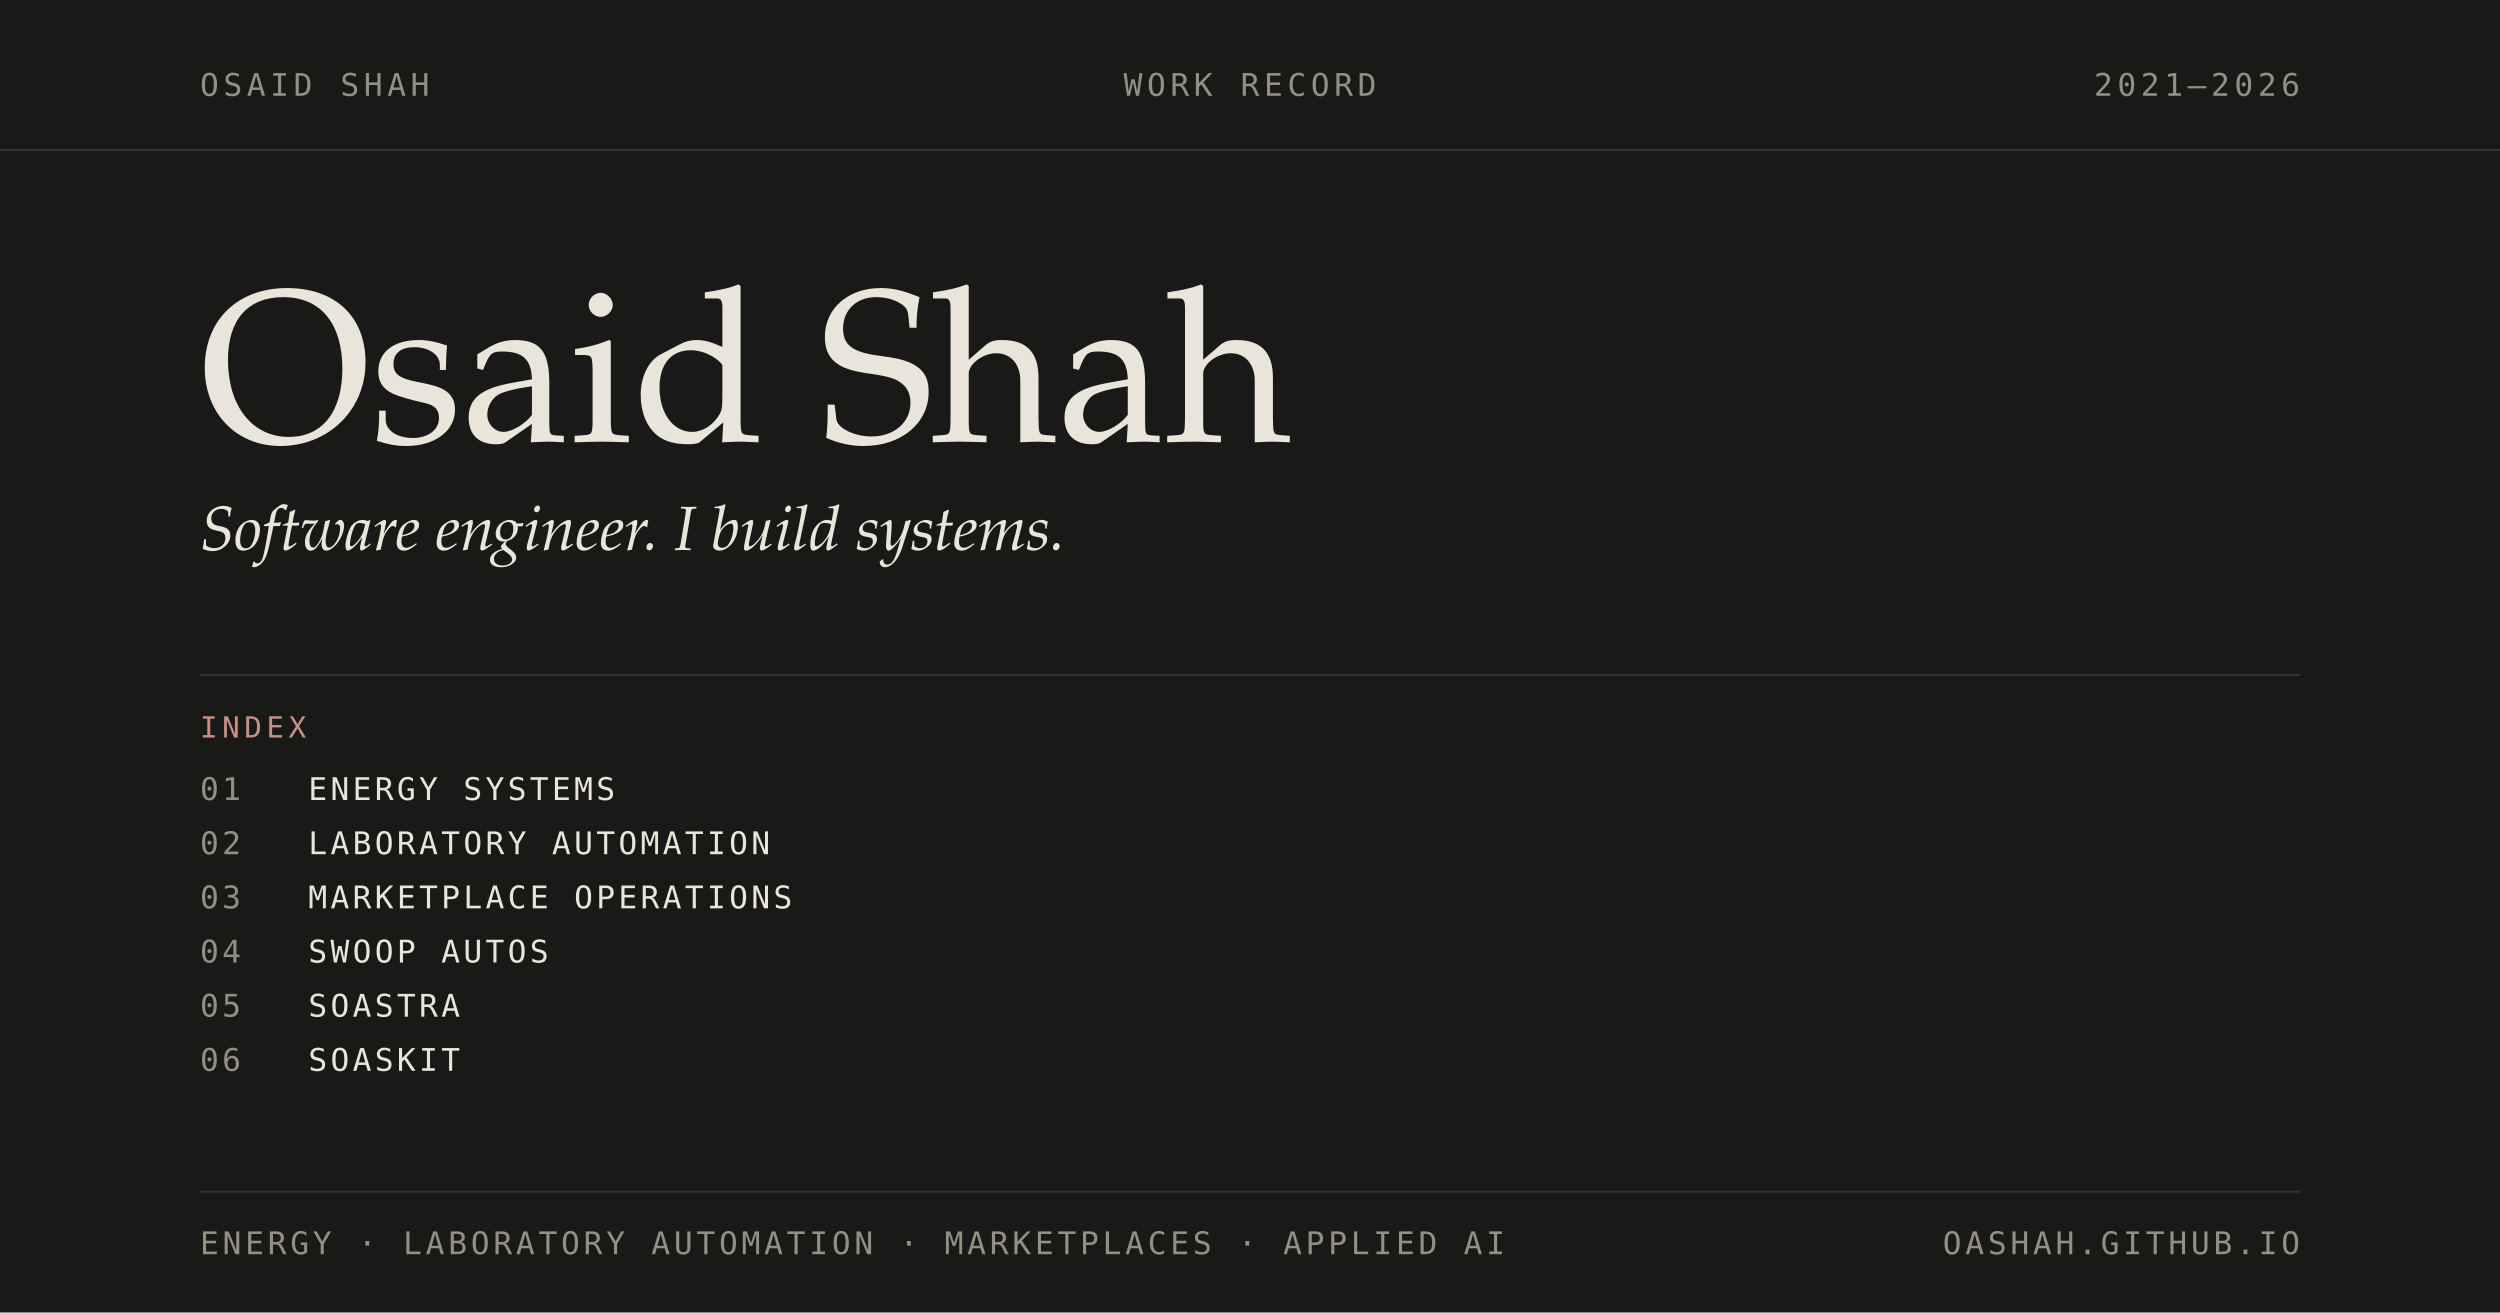
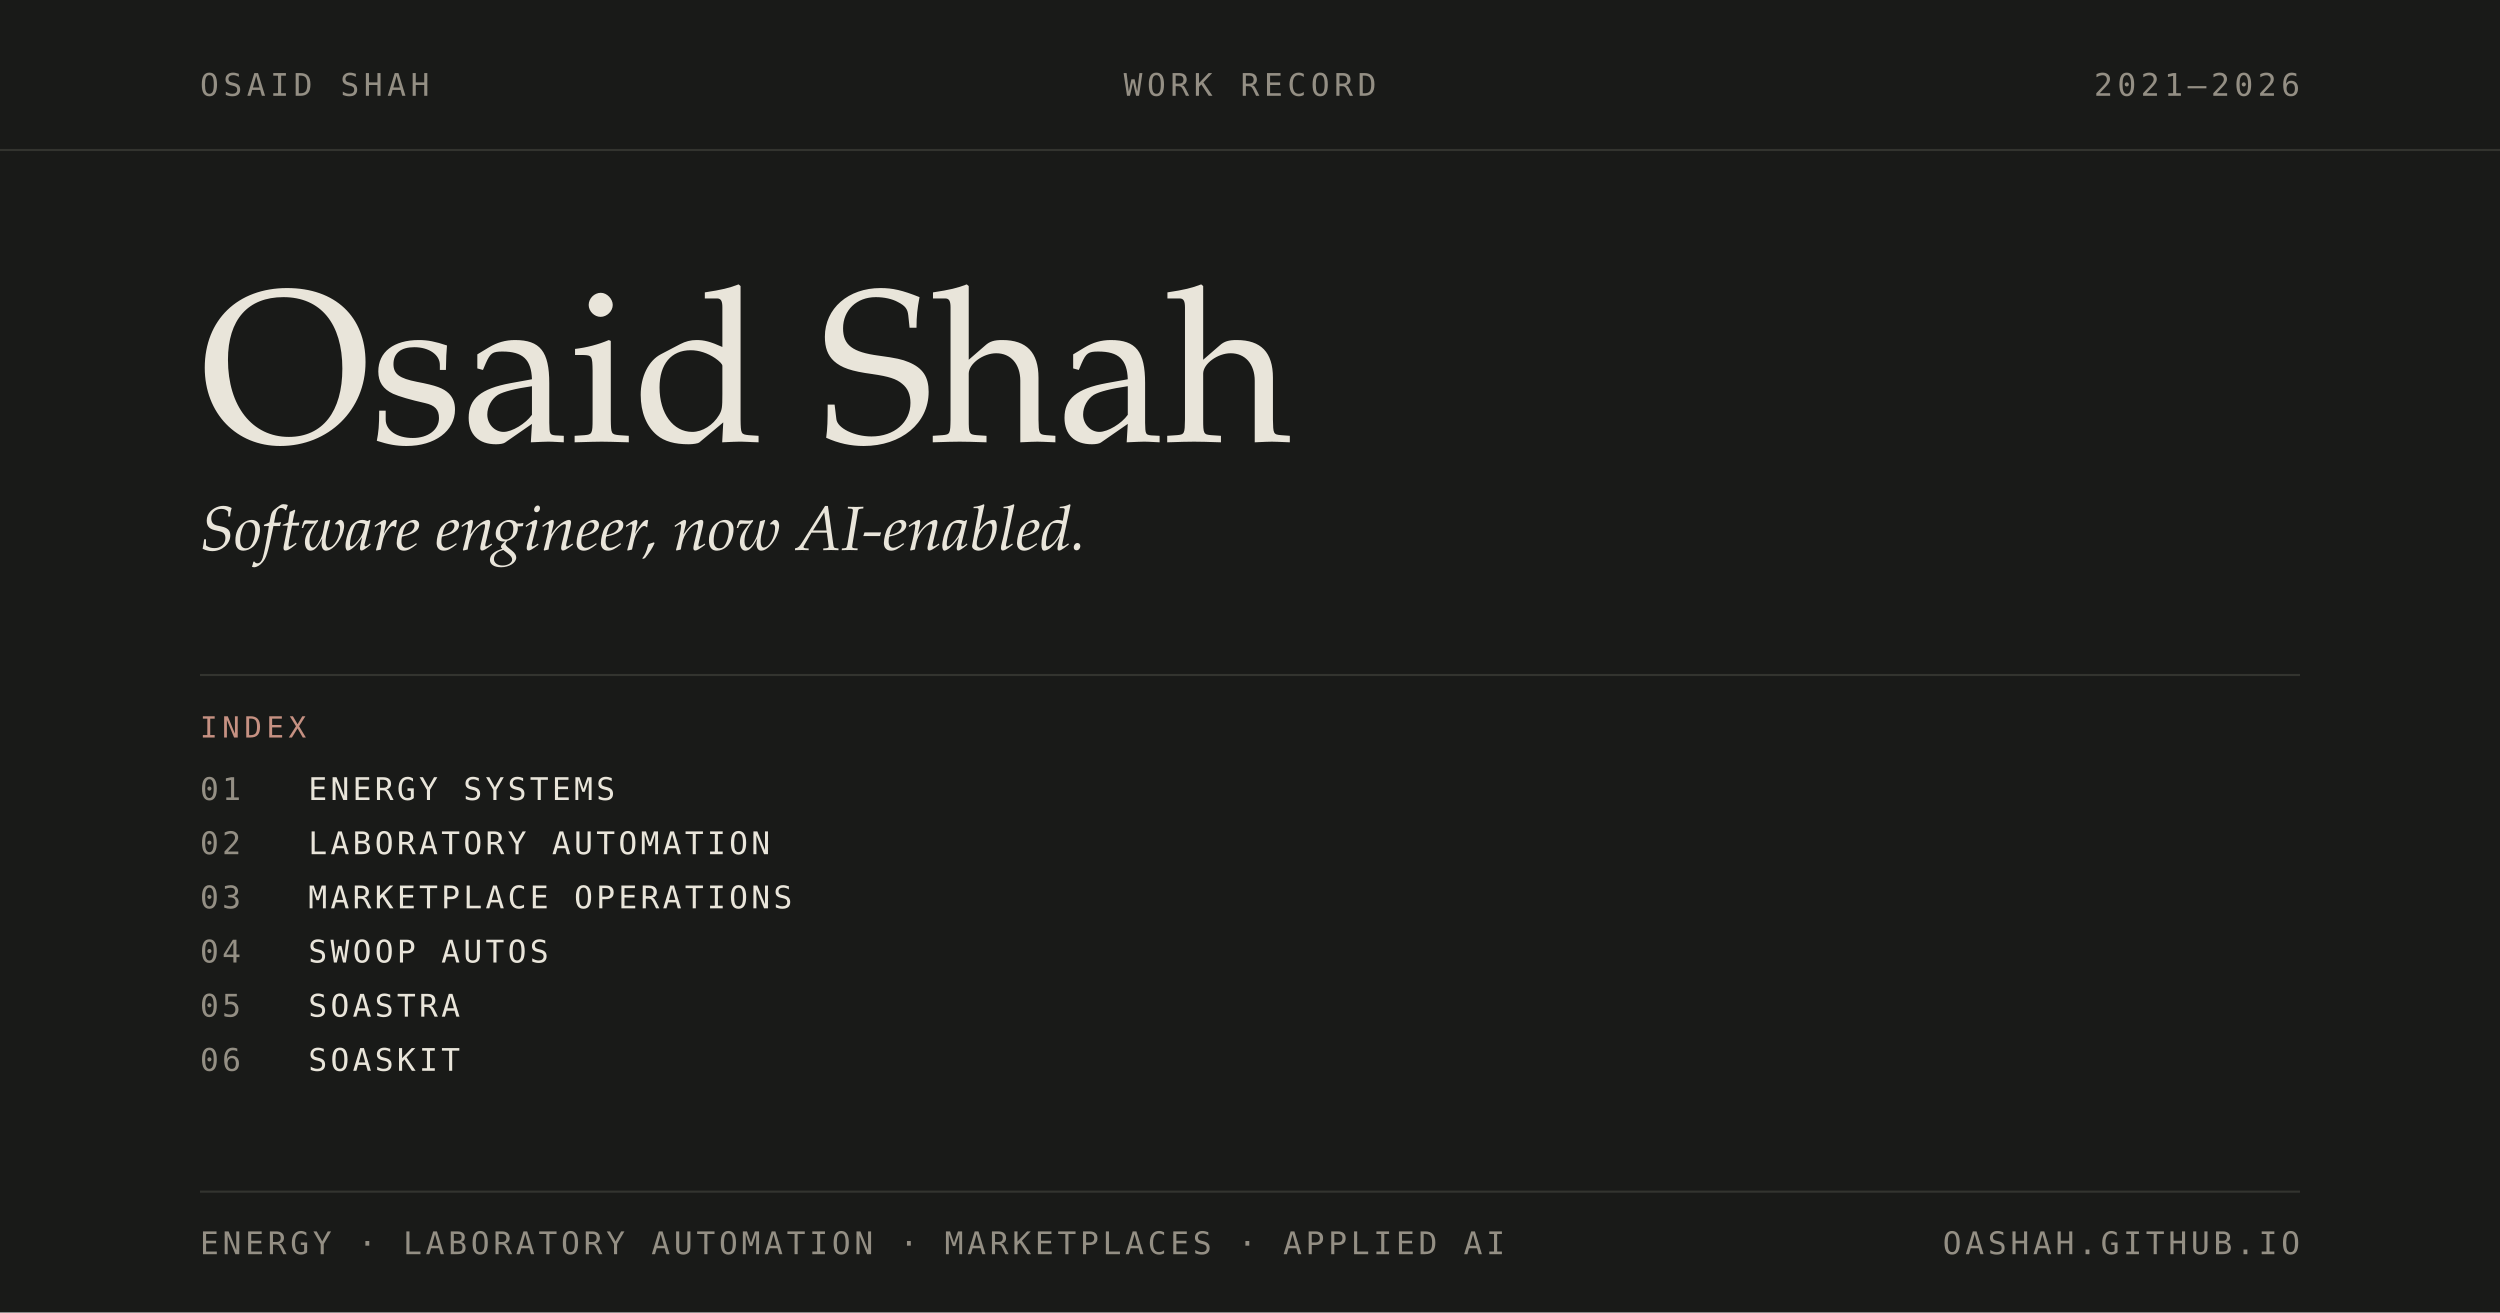
<svg xmlns="http://www.w3.org/2000/svg" width="1200" height="630" viewBox="0 0 1200 630">
  <rect width="1200" height="630" fill="#191A18" />
  <line x1="0" y1="72" x2="1200" y2="72" stroke="#33342F" stroke-width="1" />
  <text x="96" y="46" font-family="'IBM Plex Mono', Menlo, 'DejaVu Sans Mono', monospace" font-size="15" letter-spacing="2.2" fill="#948F84">OSAID SHAH</text>
  <text x="600" y="46" text-anchor="middle" font-family="'IBM Plex Mono', Menlo, 'DejaVu Sans Mono', monospace" font-size="15" letter-spacing="2.2" fill="#948F84">WORK RECORD</text>
  <text x="1104" y="46" text-anchor="end" font-family="'IBM Plex Mono', Menlo, 'DejaVu Sans Mono', monospace" font-size="15" letter-spacing="2.2" fill="#948F84">2021—2026</text>
  <text x="96" y="212" font-family="Spectral, Palatino, 'Iowan Old Style', Georgia, serif" font-size="104" fill="#E9E5DA">Osaid Shah</text>
-   <text x="96" y="264" font-family="Spectral, Palatino, 'Iowan Old Style', Georgia, serif" font-size="30" font-style="italic" fill="#E9E5DA">Software engineer. I build systems.</text>
+   <text x="96" y="264" font-family="Spectral, Palatino, 'Iowan Old Style', Georgia, serif" font-size="30" font-style="italic" fill="#E9E5DA">Software engineer, now AI-enabled.</text>
  <line x1="96" y1="324" x2="1104" y2="324" stroke="#33342F" stroke-width="1" />
  <text x="96" y="354" font-family="'IBM Plex Mono', Menlo, 'DejaVu Sans Mono', monospace" font-size="14" letter-spacing="2.2" fill="#C69182">INDEX</text>
  <text x="96" y="384" font-family="'IBM Plex Mono', Menlo, 'DejaVu Sans Mono', monospace" font-size="15" letter-spacing="1.6" fill="#948F84">01</text>
  <text x="148" y="384" font-family="'IBM Plex Mono', Menlo, 'DejaVu Sans Mono', monospace" font-size="15" letter-spacing="1.6" fill="#E9E5DA">ENERGY SYSTEMS</text>
  <text x="96" y="410" font-family="'IBM Plex Mono', Menlo, 'DejaVu Sans Mono', monospace" font-size="15" letter-spacing="1.6" fill="#948F84">02</text>
  <text x="148" y="410" font-family="'IBM Plex Mono', Menlo, 'DejaVu Sans Mono', monospace" font-size="15" letter-spacing="1.6" fill="#E9E5DA">LABORATORY AUTOMATION</text>
  <text x="96" y="436" font-family="'IBM Plex Mono', Menlo, 'DejaVu Sans Mono', monospace" font-size="15" letter-spacing="1.6" fill="#948F84">03</text>
  <text x="148" y="436" font-family="'IBM Plex Mono', Menlo, 'DejaVu Sans Mono', monospace" font-size="15" letter-spacing="1.6" fill="#E9E5DA">MARKETPLACE OPERATIONS</text>
  <text x="96" y="462" font-family="'IBM Plex Mono', Menlo, 'DejaVu Sans Mono', monospace" font-size="15" letter-spacing="1.6" fill="#948F84">04</text>
  <text x="148" y="462" font-family="'IBM Plex Mono', Menlo, 'DejaVu Sans Mono', monospace" font-size="15" letter-spacing="1.6" fill="#E9E5DA">SWOOP AUTOS</text>
  <text x="96" y="488" font-family="'IBM Plex Mono', Menlo, 'DejaVu Sans Mono', monospace" font-size="15" letter-spacing="1.6" fill="#948F84">05</text>
  <text x="148" y="488" font-family="'IBM Plex Mono', Menlo, 'DejaVu Sans Mono', monospace" font-size="15" letter-spacing="1.6" fill="#E9E5DA">SOASTRA</text>
  <text x="96" y="514" font-family="'IBM Plex Mono', Menlo, 'DejaVu Sans Mono', monospace" font-size="15" letter-spacing="1.6" fill="#948F84">06</text>
  <text x="148" y="514" font-family="'IBM Plex Mono', Menlo, 'DejaVu Sans Mono', monospace" font-size="15" letter-spacing="1.6" fill="#E9E5DA">SOASKIT</text>
  <line x1="96" y1="572" x2="1104" y2="572" stroke="#33342F" stroke-width="1" />
  <text x="96" y="602" font-family="'IBM Plex Mono', Menlo, 'DejaVu Sans Mono', monospace" font-size="15" letter-spacing="1.8" fill="#948F84">ENERGY · LABORATORY AUTOMATION · MARKETPLACES · APPLIED AI</text>
  <text x="1104" y="602" text-anchor="end" font-family="'IBM Plex Mono', Menlo, 'DejaVu Sans Mono', monospace" font-size="15" letter-spacing="1.8" fill="#948F84">OASHAH.GITHUB.IO</text>
</svg>
